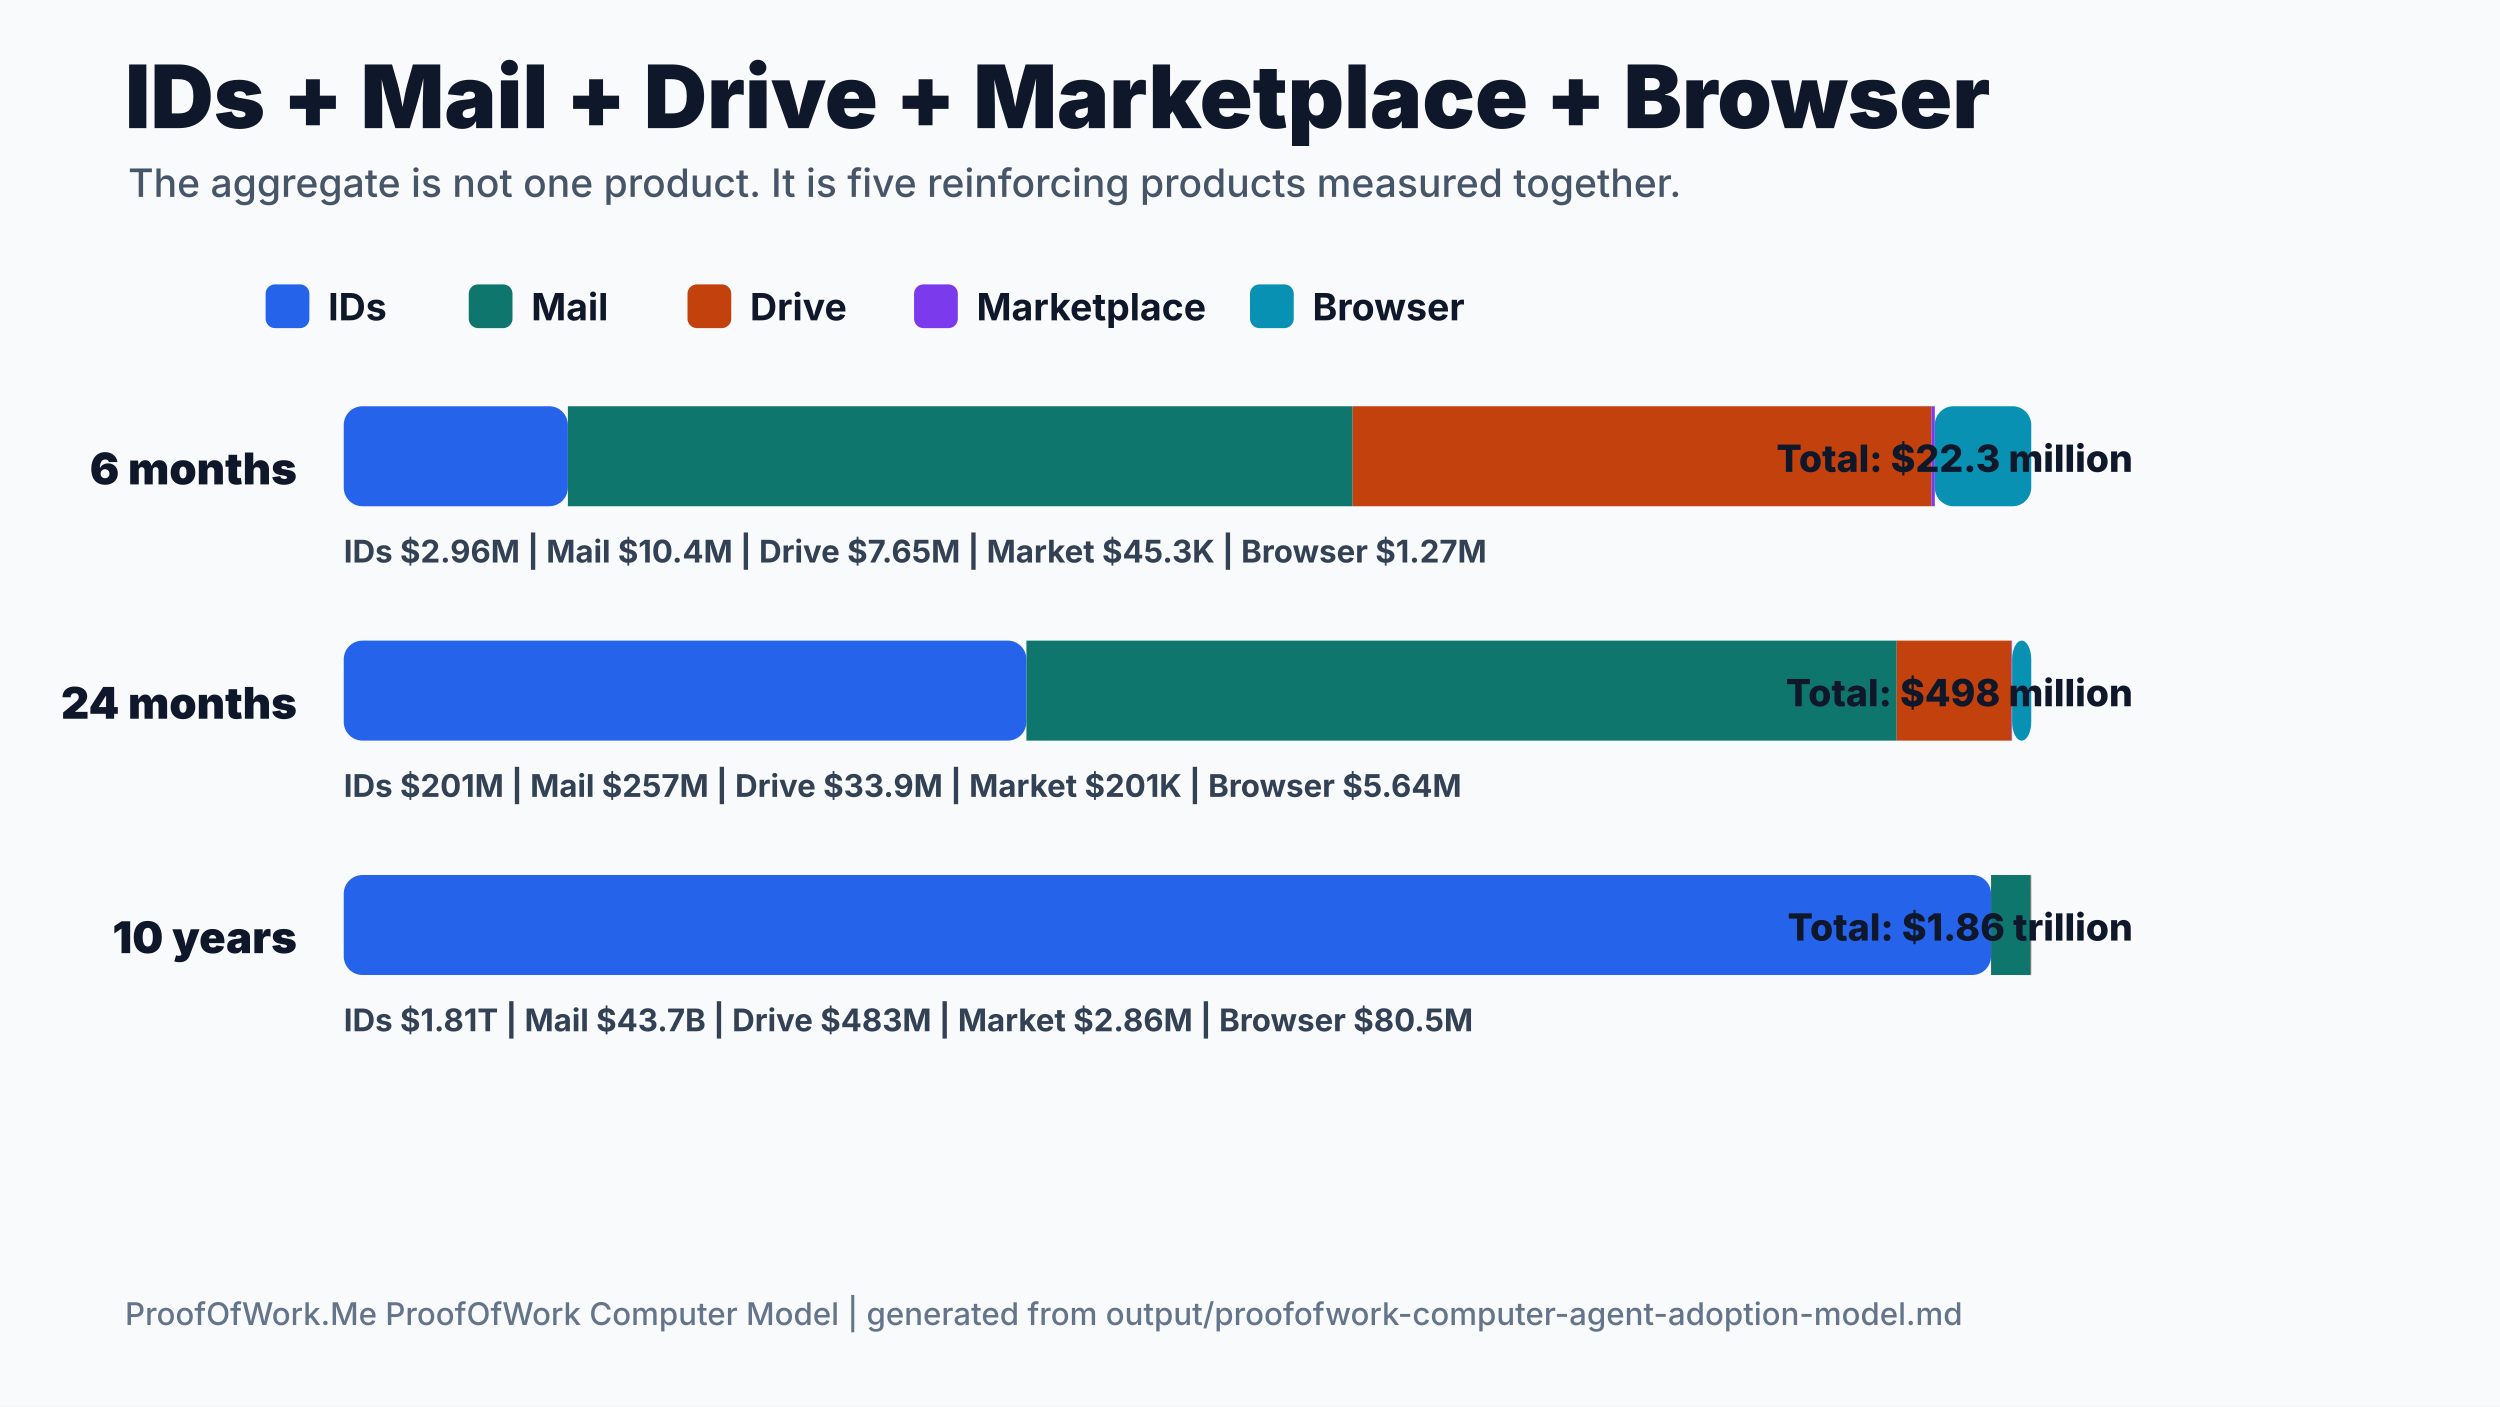
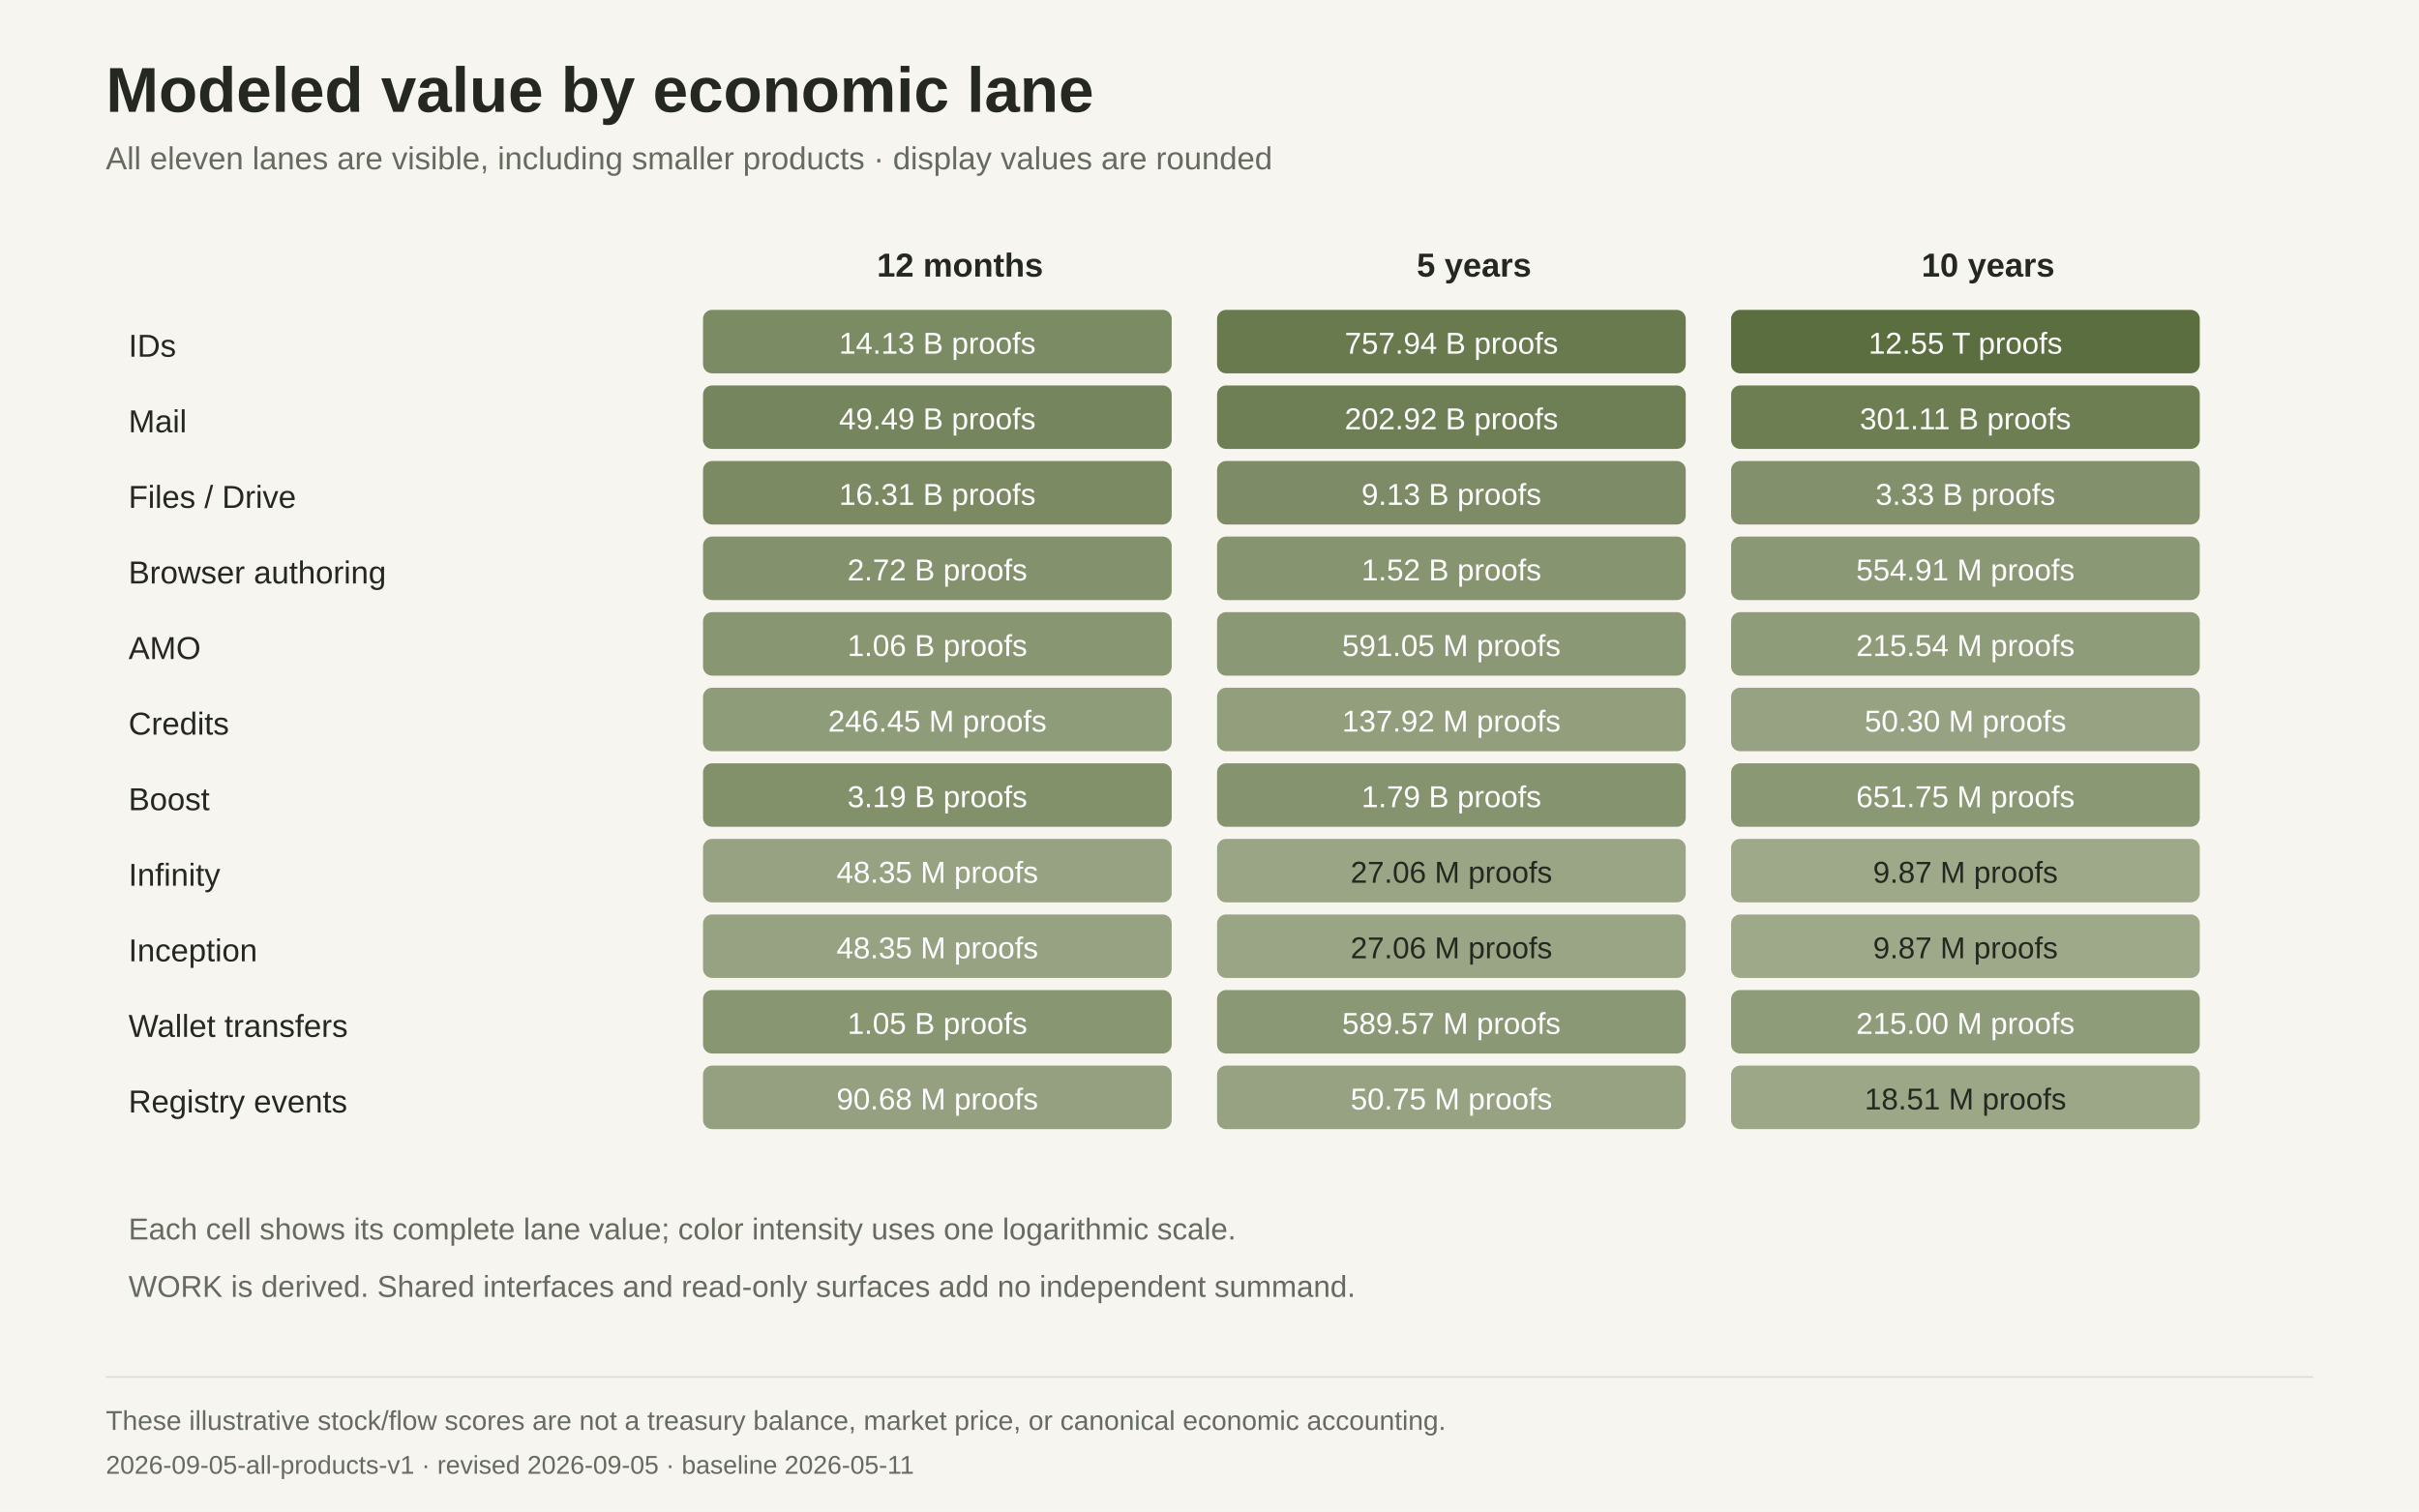
- <svg xmlns="http://www.w3.org/2000/svg" width="1600" height="900" viewBox="0 0 1600 900">
-   <rect width="1600" height="900" fill="#f8fafc" />
-   <text x="80" y="82" text-anchor="start" font-family="Inter, ui-sans-serif, system-ui, -apple-system, BlinkMacSystemFont, Segoe UI, sans-serif" font-size="56" font-weight="850" fill="#0f172a">IDs + Mail + Drive + Marketplace + Browser</text>
-   <text x="82" y="126" text-anchor="start" font-family="Inter, ui-sans-serif, system-ui, -apple-system, BlinkMacSystemFont, Segoe UI, sans-serif" font-size="25" font-weight="500" fill="#475569">The aggregate is not one product. It is five reinforcing products measured together.</text>
-   <rect x="170" y="182" width="28" height="28" rx="6" fill="#2563eb" />
-   <text x="210" y="205" text-anchor="start" font-family="Inter, ui-sans-serif, system-ui, -apple-system, BlinkMacSystemFont, Segoe UI, sans-serif" font-size="24" font-weight="750" fill="#0f172a">IDs</text>
-   <rect x="300" y="182" width="28" height="28" rx="6" fill="#0f766e" />
-   <text x="340" y="205" text-anchor="start" font-family="Inter, ui-sans-serif, system-ui, -apple-system, BlinkMacSystemFont, Segoe UI, sans-serif" font-size="24" font-weight="750" fill="#0f172a">Mail</text>
-   <rect x="440" y="182" width="28" height="28" rx="6" fill="#c2410c" />
-   <text x="480" y="205" text-anchor="start" font-family="Inter, ui-sans-serif, system-ui, -apple-system, BlinkMacSystemFont, Segoe UI, sans-serif" font-size="24" font-weight="750" fill="#0f172a">Drive</text>
-   <rect x="585" y="182" width="28" height="28" rx="6" fill="#7c3aed" />
-   <text x="625" y="205" text-anchor="start" font-family="Inter, ui-sans-serif, system-ui, -apple-system, BlinkMacSystemFont, Segoe UI, sans-serif" font-size="24" font-weight="750" fill="#0f172a">Marketplace</text>
-   <rect x="800" y="182" width="28" height="28" rx="6" fill="#0891b2" />
-   <text x="840" y="205" text-anchor="start" font-family="Inter, ui-sans-serif, system-ui, -apple-system, BlinkMacSystemFont, Segoe UI, sans-serif" font-size="24" font-weight="750" fill="#0f172a">Browser</text>
-   <text x="190" y="310" text-anchor="end" font-family="Inter, ui-sans-serif, system-ui, -apple-system, BlinkMacSystemFont, Segoe UI, sans-serif" font-size="28" font-weight="850" fill="#0f172a">6 months</text>
-   <rect x="220" y="260" width="143.45" height="64" rx="12" fill="#2563eb" />
-   <rect x="363.45" y="260" width="502.266" height="64" fill="#0f766e" />
-   <rect x="865.717" y="260" width="370.361" height="64" fill="#c2410c" />
-   <rect x="1236.078" y="260" width="2.195" height="64" fill="#7c3aed" />
-   <rect x="1238.273" y="260" width="61.727" height="64" rx="12" fill="#0891b2" />
-   <text x="1365" y="302" text-anchor="end" font-family="Inter, ui-sans-serif, system-ui, -apple-system, BlinkMacSystemFont, Segoe UI, sans-serif" font-size="24" font-weight="800" fill="#0f172a">Total: $22.3 million</text>
-   <text x="220" y="360" text-anchor="start" font-family="Inter, ui-sans-serif, system-ui, -apple-system, BlinkMacSystemFont, Segoe UI, sans-serif" font-size="20" font-weight="650" fill="#334155">IDs $2.96M  |  Mail $10.4M  |  Drive $7.65M  |  Market $45.3K  |  Browser $1.27M</text>
-   <text x="190" y="460" text-anchor="end" font-family="Inter, ui-sans-serif, system-ui, -apple-system, BlinkMacSystemFont, Segoe UI, sans-serif" font-size="28" font-weight="850" fill="#0f172a">24 months</text>
-   <rect x="220" y="410" width="436.915" height="64" rx="12" fill="#2563eb" />
-   <rect x="656.915" y="410" width="556.986" height="64" fill="#0f766e" />
-   <rect x="1213.901" y="410" width="73.426" height="64" fill="#c2410c" />
-   <rect x="1287.327" y="410" width="0.435" height="64" fill="#7c3aed" />
-   <rect x="1287.762" y="410" width="12.238" height="64" rx="12" fill="#0891b2" />
-   <text x="1365" y="452" text-anchor="end" font-family="Inter, ui-sans-serif, system-ui, -apple-system, BlinkMacSystemFont, Segoe UI, sans-serif" font-size="24" font-weight="800" fill="#0f172a">Total: $498 million</text>
-   <text x="220" y="510" text-anchor="start" font-family="Inter, ui-sans-serif, system-ui, -apple-system, BlinkMacSystemFont, Segoe UI, sans-serif" font-size="20" font-weight="650" fill="#334155">IDs $201M  |  Mail $257M  |  Drive $33.9M  |  Market $201K  |  Browser $5.64M</text>
-   <text x="190" y="610" text-anchor="end" font-family="Inter, ui-sans-serif, system-ui, -apple-system, BlinkMacSystemFont, Segoe UI, sans-serif" font-size="28" font-weight="850" fill="#0f172a">10 years</text>
-   <rect x="220" y="560" width="1054.273" height="64" rx="12" fill="#2563eb" />
-   <rect x="1274.273" y="560" width="25.398" height="64" fill="#0f766e" />
-   <rect x="1299.671" y="560" width="0.281" height="64" fill="#c2410c" />
-   <rect x="1299.952" y="560" width="0.002" height="64" fill="#7c3aed" />
-   <rect x="1299.953" y="560" width="0.047" height="64" rx="12" fill="#0891b2" />
-   <text x="1365" y="602" text-anchor="end" font-family="Inter, ui-sans-serif, system-ui, -apple-system, BlinkMacSystemFont, Segoe UI, sans-serif" font-size="24" font-weight="800" fill="#0f172a">Total: $1.86 trillion</text>
-   <text x="220" y="660" text-anchor="start" font-family="Inter, ui-sans-serif, system-ui, -apple-system, BlinkMacSystemFont, Segoe UI, sans-serif" font-size="20" font-weight="650" fill="#334155">IDs $1.81T  |  Mail $43.7B  |  Drive $483M  |  Market $2.86M  |  Browser $80.5M</text>
-   <text x="80" y="848" text-anchor="start" font-family="Inter, ui-sans-serif, system-ui, -apple-system, BlinkMacSystemFont, Segoe UI, sans-serif" font-size="20" font-weight="500" fill="#64748b">ProofOfWork.Me ProofOfWork Computer Model | generated from output/proofofwork-computer-agent-adoption-model.md</text>
+ <svg xmlns="http://www.w3.org/2000/svg" width="1600" height="1000" viewBox="0 0 1600 1000" role="img" aria-labelledby="title description">
+   <style>text { font-family: Arial, Helvetica, sans-serif; } .mono { font-variant-numeric: tabular-nums; }</style>
+   <rect width="1600" height="1000" fill="#f7f5ef" />
+   <text x="70" y="74" font-size="42" fill="#242820" font-weight="700" text-anchor="start">Modeled value by economic lane</text>
+   <text x="70" y="112" font-size="21" fill="#666b61" font-weight="400" text-anchor="start">All eleven lanes are visible, including smaller products · display values are rounded</text>
+   <text x="635" y="183" font-size="22" fill="#242820" font-weight="700" text-anchor="middle">12 months</text>
+   <text x="975" y="183" font-size="22" fill="#242820" font-weight="700" text-anchor="middle">5 years</text>
+   <text x="1315" y="183" font-size="22" fill="#242820" font-weight="700" text-anchor="middle">10 years</text>
+   <text x="85" y="236" font-size="21" fill="#242820" font-weight="500" text-anchor="start">IDs</text>
+   <rect x="465" y="205" width="310" height="42" rx="6" fill="rgb(123,139,99)" />
+   <text x="620" y="234" font-size="20" fill="#ffffff" font-weight="400" text-anchor="middle">14.13 B proofs</text>
+   <rect x="805" y="205" width="310" height="42" rx="6" fill="rgb(104,122,78)" />
+   <text x="960" y="234" font-size="20" fill="#ffffff" font-weight="400" text-anchor="middle">757.94 B proofs</text>
+   <rect x="1145" y="205" width="310" height="42" rx="6" fill="rgb(91,110,63)" />
+   <text x="1300" y="234" font-size="20" fill="#ffffff" font-weight="400" text-anchor="middle">12.55 T proofs</text>
+   <text x="85" y="286" font-size="21" fill="#242820" font-weight="500" text-anchor="start">Mail</text>
+   <rect x="465" y="255" width="310" height="42" rx="6" fill="rgb(117,133,93)" />
+   <text x="620" y="284" font-size="20" fill="#ffffff" font-weight="400" text-anchor="middle">49.49 B proofs</text>
+   <rect x="805" y="255" width="310" height="42" rx="6" fill="rgb(111,127,85)" />
+   <text x="960" y="284" font-size="20" fill="#ffffff" font-weight="400" text-anchor="middle">202.92 B proofs</text>
+   <rect x="1145" y="255" width="310" height="42" rx="6" fill="rgb(109,126,83)" />
+   <text x="1300" y="284" font-size="20" fill="#ffffff" font-weight="400" text-anchor="middle">301.11 B proofs</text>
+   <text x="85" y="336" font-size="21" fill="#242820" font-weight="500" text-anchor="start">Files / Drive</text>
+   <rect x="465" y="305" width="310" height="42" rx="6" fill="rgb(123,138,99)" />
+   <text x="620" y="334" font-size="20" fill="#ffffff" font-weight="400" text-anchor="middle">16.31 B proofs</text>
+   <rect x="805" y="305" width="310" height="42" rx="6" fill="rgb(125,140,102)" />
+   <text x="960" y="334" font-size="20" fill="#ffffff" font-weight="400" text-anchor="middle">9.13 B proofs</text>
+   <rect x="1145" y="305" width="310" height="42" rx="6" fill="rgb(130,145,107)" />
+   <text x="1300" y="334" font-size="20" fill="#ffffff" font-weight="400" text-anchor="middle">3.33 B proofs</text>
+   <text x="85" y="386" font-size="21" fill="#242820" font-weight="500" text-anchor="start">Browser authoring</text>
+   <rect x="465" y="355" width="310" height="42" rx="6" fill="rgb(131,146,108)" />
+   <text x="620" y="384" font-size="20" fill="#ffffff" font-weight="400" text-anchor="middle">2.72 B proofs</text>
+   <rect x="805" y="355" width="310" height="42" rx="6" fill="rgb(134,148,111)" />
+   <text x="960" y="384" font-size="20" fill="#ffffff" font-weight="400" text-anchor="middle">1.52 B proofs</text>
+   <rect x="1145" y="355" width="310" height="42" rx="6" fill="rgb(139,152,117)" />
+   <text x="1300" y="384" font-size="20" fill="#ffffff" font-weight="400" text-anchor="middle">554.91 M proofs</text>
+   <text x="85" y="436" font-size="21" fill="#242820" font-weight="500" text-anchor="start">AMO</text>
+   <rect x="465" y="405" width="310" height="42" rx="6" fill="rgb(136,150,113)" />
+   <text x="620" y="434" font-size="20" fill="#ffffff" font-weight="400" text-anchor="middle">1.06 B proofs</text>
+   <rect x="805" y="405" width="310" height="42" rx="6" fill="rgb(139,152,117)" />
+   <text x="960" y="434" font-size="20" fill="#ffffff" font-weight="400" text-anchor="middle">591.05 M proofs</text>
+   <rect x="1145" y="405" width="310" height="42" rx="6" fill="rgb(143,156,122)" />
+   <text x="1300" y="434" font-size="20" fill="#ffffff" font-weight="400" text-anchor="middle">215.54 M proofs</text>
+   <text x="85" y="486" font-size="21" fill="#242820" font-weight="500" text-anchor="start">Credits</text>
+   <rect x="465" y="455" width="310" height="42" rx="6" fill="rgb(143,156,121)" />
+   <text x="620" y="484" font-size="20" fill="#ffffff" font-weight="400" text-anchor="middle">246.45 M proofs</text>
+   <rect x="805" y="455" width="310" height="42" rx="6" fill="rgb(146,158,124)" />
+   <text x="960" y="484" font-size="20" fill="#ffffff" font-weight="400" text-anchor="middle">137.92 M proofs</text>
+   <rect x="1145" y="455" width="310" height="42" rx="6" fill="rgb(150,162,130)" />
+   <text x="1300" y="484" font-size="20" fill="#ffffff" font-weight="400" text-anchor="middle">50.30 M proofs</text>
+   <text x="85" y="536" font-size="21" fill="#242820" font-weight="500" text-anchor="start">Boost</text>
+   <rect x="465" y="505" width="310" height="42" rx="6" fill="rgb(131,145,107)" />
+   <text x="620" y="534" font-size="20" fill="#ffffff" font-weight="400" text-anchor="middle">3.19 B proofs</text>
+   <rect x="805" y="505" width="310" height="42" rx="6" fill="rgb(133,147,111)" />
+   <text x="960" y="534" font-size="20" fill="#ffffff" font-weight="400" text-anchor="middle">1.79 B proofs</text>
+   <rect x="1145" y="505" width="310" height="42" rx="6" fill="rgb(138,152,116)" />
+   <text x="1300" y="534" font-size="20" fill="#ffffff" font-weight="400" text-anchor="middle">651.75 M proofs</text>
+   <text x="85" y="586" font-size="21" fill="#242820" font-weight="500" text-anchor="start">Infinity</text>
+   <rect x="465" y="555" width="310" height="42" rx="6" fill="rgb(151,162,130)" />
+   <text x="620" y="584" font-size="20" fill="#ffffff" font-weight="400" text-anchor="middle">48.35 M proofs</text>
+   <rect x="805" y="555" width="310" height="42" rx="6" fill="rgb(153,165,133)" />
+   <text x="960" y="584" font-size="20" fill="#242820" font-weight="400" text-anchor="middle">27.06 M proofs</text>
+   <rect x="1145" y="555" width="310" height="42" rx="6" fill="rgb(158,169,138)" />
+   <text x="1300" y="584" font-size="20" fill="#242820" font-weight="400" text-anchor="middle">9.87 M proofs</text>
+   <text x="85" y="636" font-size="21" fill="#242820" font-weight="500" text-anchor="start">Inception</text>
+   <rect x="465" y="605" width="310" height="42" rx="6" fill="rgb(151,162,130)" />
+   <text x="620" y="634" font-size="20" fill="#ffffff" font-weight="400" text-anchor="middle">48.35 M proofs</text>
+   <rect x="805" y="605" width="310" height="42" rx="6" fill="rgb(153,165,133)" />
+   <text x="960" y="634" font-size="20" fill="#242820" font-weight="400" text-anchor="middle">27.06 M proofs</text>
+   <rect x="1145" y="605" width="310" height="42" rx="6" fill="rgb(158,169,138)" />
+   <text x="1300" y="634" font-size="20" fill="#242820" font-weight="400" text-anchor="middle">9.87 M proofs</text>
+   <text x="85" y="686" font-size="21" fill="#242820" font-weight="500" text-anchor="start">Wallet transfers</text>
+   <rect x="465" y="655" width="310" height="42" rx="6" fill="rgb(136,150,113)" />
+   <text x="620" y="684" font-size="20" fill="#ffffff" font-weight="400" text-anchor="middle">1.05 B proofs</text>
+   <rect x="805" y="655" width="310" height="42" rx="6" fill="rgb(139,152,117)" />
+   <text x="960" y="684" font-size="20" fill="#ffffff" font-weight="400" text-anchor="middle">589.57 M proofs</text>
+   <rect x="1145" y="655" width="310" height="42" rx="6" fill="rgb(143,156,122)" />
+   <text x="1300" y="684" font-size="20" fill="#ffffff" font-weight="400" text-anchor="middle">215.00 M proofs</text>
+   <text x="85" y="736" font-size="21" fill="#242820" font-weight="500" text-anchor="start">Registry events</text>
+   <rect x="465" y="705" width="310" height="42" rx="6" fill="rgb(148,160,127)" />
+   <text x="620" y="734" font-size="20" fill="#ffffff" font-weight="400" text-anchor="middle">90.68 M proofs</text>
+   <rect x="805" y="705" width="310" height="42" rx="6" fill="rgb(150,162,130)" />
+   <text x="960" y="734" font-size="20" fill="#ffffff" font-weight="400" text-anchor="middle">50.75 M proofs</text>
+   <rect x="1145" y="705" width="310" height="42" rx="6" fill="rgb(155,167,135)" />
+   <text x="1300" y="734" font-size="20" fill="#242820" font-weight="400" text-anchor="middle">18.51 M proofs</text>
+   <text x="85" y="820" font-size="20" fill="#666b61" font-weight="400" text-anchor="start">Each cell shows its complete lane value; color intensity uses one logarithmic scale.</text>
+   <text x="85" y="858" font-size="20" fill="#666b61" font-weight="400" text-anchor="start">WORK is derived. Shared interfaces and read-only surfaces add no independent summand.</text>
+   <line x1="70" y1="911" x2="1530" y2="911" stroke="#d9dccf" />
+   <text x="70" y="946" font-size="18" fill="#666b61" font-weight="400" text-anchor="start">These illustrative stock/flow scores are not a treasury balance, market price, or canonical economic accounting.</text>
+   <text x="70" y="975" font-size="17" fill="#666b61" font-weight="400" text-anchor="start">2026-09-05-all-products-v1 · revised 2026-09-05 · baseline 2026-05-11</text>
</svg>
